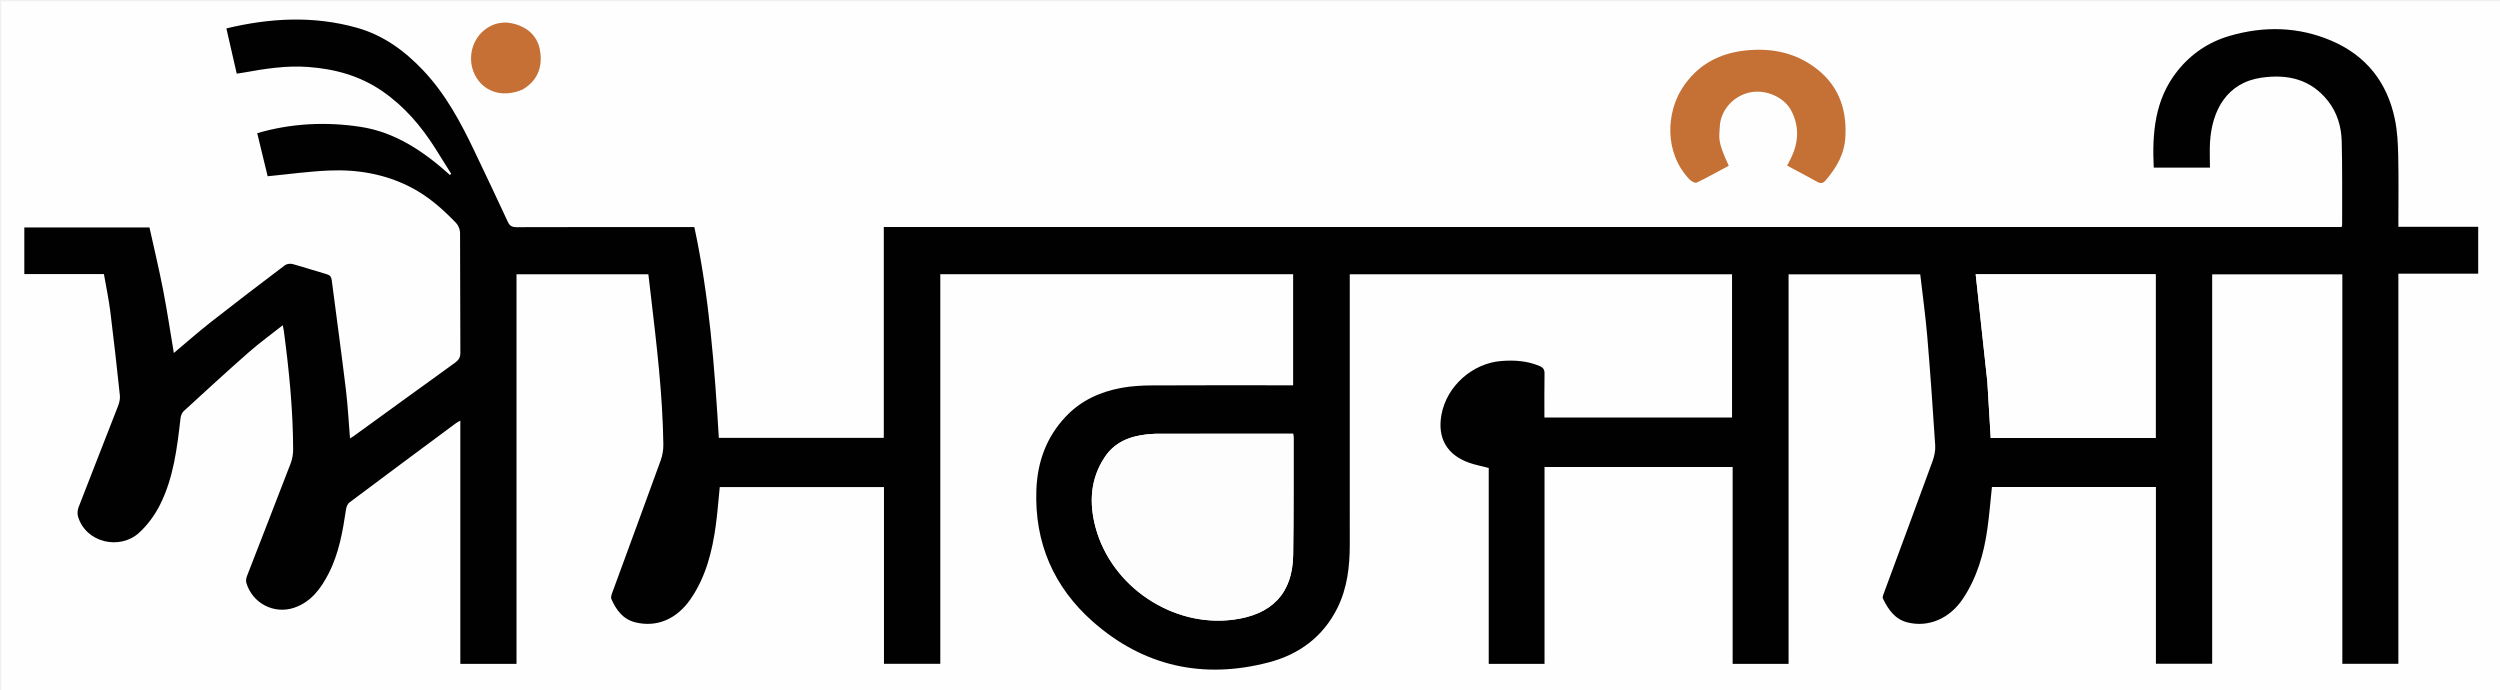
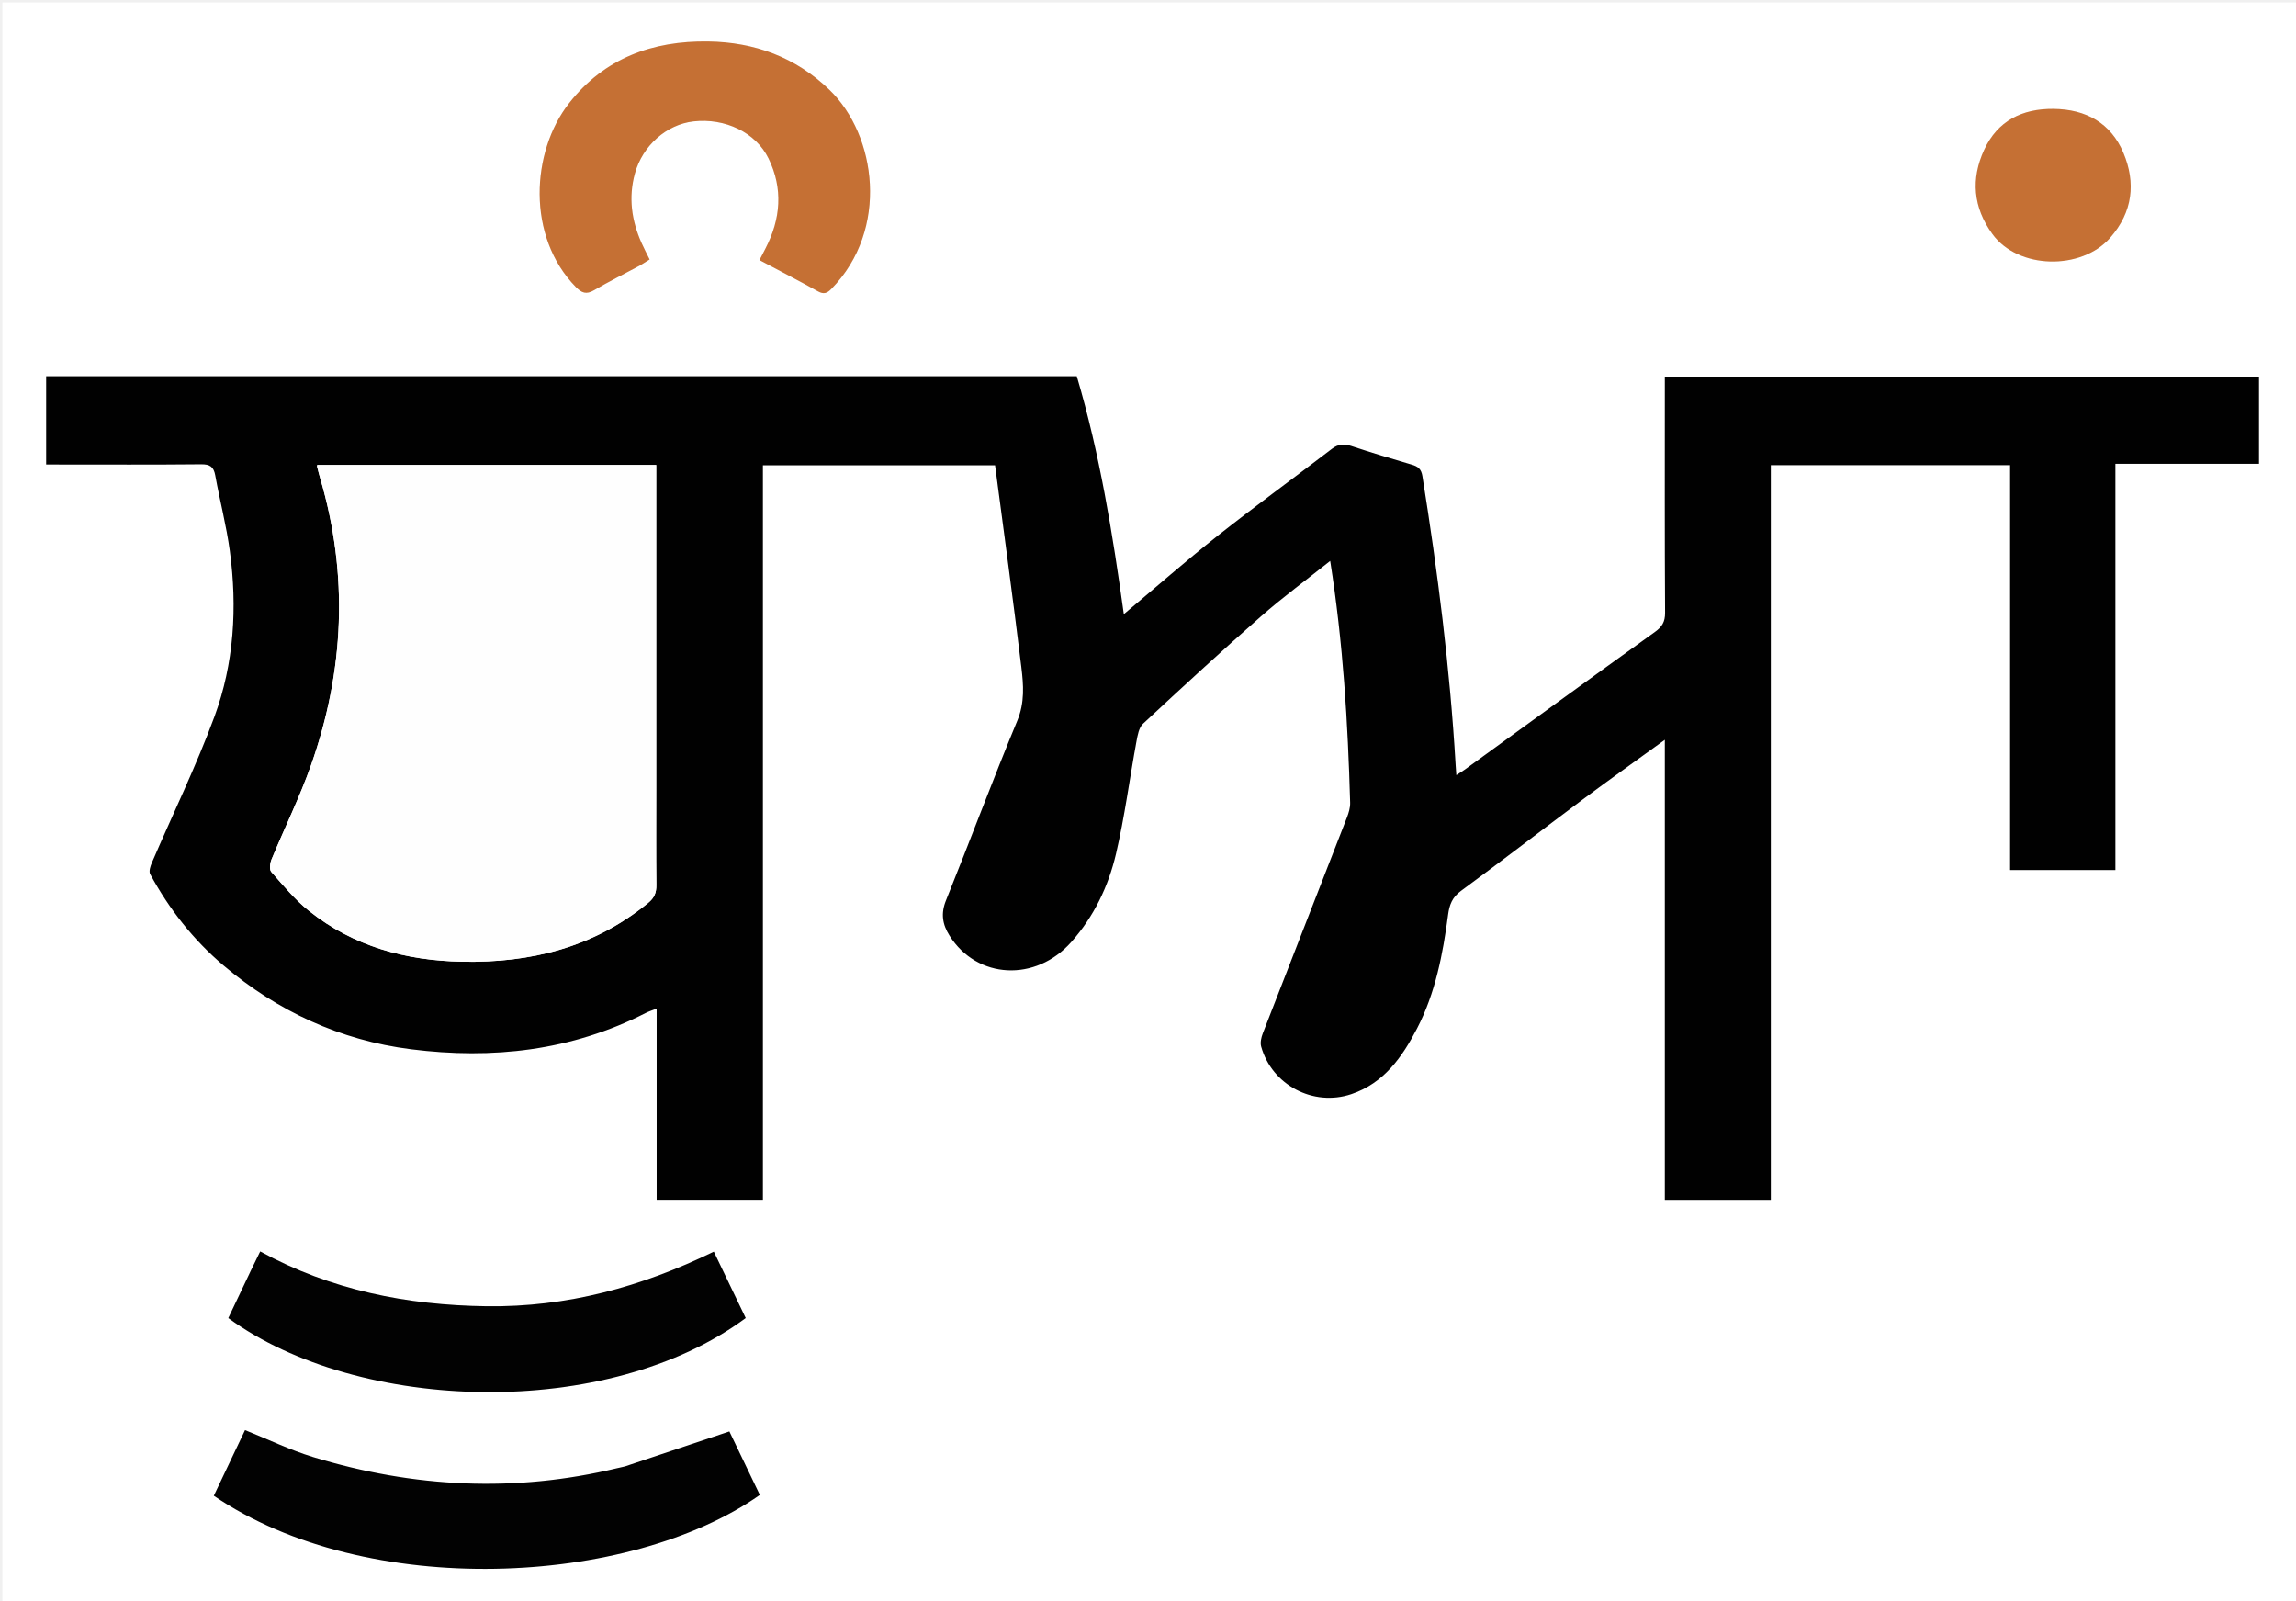
- <svg xmlns="http://www.w3.org/2000/svg" version="1.1" id="Layer_1" x="0px" y="0px" width="100%" viewBox="0 0 1980 546" enable-background="new 0 0 1980 546" xml:space="preserve">
-   <path fill="#FEFEFE" opacity="1" stroke="none" d=" M1290,547   C860,547 430.5,547 1,547   C1,365 1,183 1,1   C661,1 1321,1 1981,1   C1981,183 1981,365 1981,547   C1750.833,547 1520.667,547 1290,547  M1899.494,507.5   C1899.494,410.734 1899.494,313.969 1899.494,216.77   C1921.055,216.77 1941.967,216.77 1962.72,216.77   C1962.72,204.236 1962.72,192.138 1962.72,179.609   C1941.548,179.609 1920.653,179.609 1899.494,179.609   C1899.494,160.527 1899.773,141.874 1899.378,123.236   C1899.175,113.621 1898.68,103.844 1896.745,94.465   C1890.727,65.281 1874.067,44.052 1846.512,32.278   C1820.238,21.051 1793.072,20.5 1765.861,28.431   C1749.348,33.243 1735.415,42.572 1724.61,56.114   C1706.581,78.711 1704.432,105.251 1705.763,132.751   C1720.547,132.751 1735.127,132.751 1750.269,132.751   C1750.269,125.874 1749.937,119.22 1750.328,112.609   C1751.836,87.107 1763.943,65.459 1790.951,61.536   C1811.8,58.508 1830.154,62.703 1843.759,79.939   C1851.107,89.247 1854.371,100.432 1854.652,112.067   C1855.182,134.055 1854.925,156.061 1854.976,178.059   C1854.977,178.519 1854.76,178.979 1854.554,179.798   C1469.839,179.798 1085.143,179.798 699.974,179.798   C699.974,235.749 699.974,291.316 699.974,346.813   C656.12,346.813 612.74,346.813 569.306,346.813   C565.932,290.641 561.749,234.914 549.915,179.832   C547.833,179.832 546.016,179.832 544.2,179.832   C499.212,179.832 454.223,179.782 409.235,179.927   C405.591,179.938 403.713,179.013 402.142,175.61   C393.577,157.052 384.762,138.608 375.973,120.154   C364.989,97.092 353.038,74.67 335.264,55.861   C320.464,40.199 303.57,27.848 282.614,21.975   C248.233,12.339 213.839,14.213 179.299,22.506   C182.037,34.464 184.739,46.262 187.501,58.322   C189.503,58.013 191.288,57.778 193.058,57.459   C209.786,54.438 226.519,51.796 243.649,53   C265.142,54.511 285.236,60.011 303.147,72.437   C320.275,84.321 333.509,99.771 344.575,117.238   C348.861,124.002 353.081,130.807 357.331,137.594   C357.017,137.93 356.703,138.266 356.389,138.603   C335.753,120.126 313.326,104.688 285.413,100.454   C258.027,96.301 230.759,97.616 203.724,105.468   C206.629,117.463 209.429,129.026 211.985,139.58   C228.46,137.985 244.444,135.743 260.495,135.05   C283.243,134.068 305.291,137.841 325.765,148.513   C339.377,155.608 350.707,165.658 361.243,176.605   C363.052,178.484 364.352,181.711 364.37,184.326   C364.581,215.991 364.417,247.658 364.621,279.323   C364.646,283.212 363.208,285.267 360.284,287.372   C333.393,306.733 306.594,326.221 279.76,345.662   C279.022,346.197 278.2,346.613 277.191,347.22   C276.108,333.997 275.476,321.191 273.934,308.495   C270.424,279.579 266.45,250.72 262.721,221.83   C262.381,219.198 261.266,217.874 258.589,217.12   C249.625,214.595 240.791,211.602 231.809,209.147   C229.943,208.636 227.13,208.963 225.646,210.084   C205.998,224.938 186.403,239.864 167.028,255.07   C156.996,262.944 147.426,271.405 137.672,279.579   C134.823,262.643 132.367,246.051 129.171,229.602   C125.945,212.996 121.984,196.532 118.38,180.162   C84.621,180.162 51.909,180.162 19.267,180.162   C19.267,192.577 19.267,204.662 19.267,217.048   C40.309,217.048 61.086,217.048 82.304,217.048   C84.048,227.097 86.138,236.877 87.38,246.764   C90.162,268.889 92.6,291.06 94.949,313.236   C95.231,315.897 94.544,318.879 93.558,321.422   C83.178,348.202 72.594,374.903 62.254,401.698   C61.384,403.95 61.145,406.942 61.834,409.22   C68.104,429.939 94.999,435.899 110.272,421.843   C116.85,415.79 122.521,408.073 126.567,400.08   C137.495,378.493 140.262,354.711 142.999,331.02   C143.221,329.101 144.166,326.818 145.55,325.548   C162.62,309.898 179.68,294.23 197.075,278.945   C205.487,271.554 214.6,264.961 223.966,257.555   C224.397,259.86 224.66,260.981 224.811,262.116   C228.946,293.181 232.07,324.333 232.171,355.708   C232.182,359.409 231.613,363.345 230.295,366.782   C218.888,396.546 207.227,426.213 195.733,455.943   C195.076,457.641 194.596,459.824 195.076,461.479   C199.796,477.756 216.982,486.779 233.056,481.282   C246.439,476.706 254.185,466.069 260.285,454.16   C268.444,438.229 271.46,420.829 274.053,403.335   C274.335,401.434 275.271,399.062 276.71,397.983   C304.822,376.903 333.051,355.98 361.27,335.043   C362.117,334.415 363.109,333.982 364.585,333.144   C364.585,397.794 364.585,461.71 364.585,525.771   C379.498,525.771 394.081,525.771 409.063,525.771   C409.063,422.806 409.063,320.068 409.063,217.228   C444.047,217.228 478.631,217.228 513.515,217.228   C514.174,222.841 514.813,228.268 515.448,233.696   C520.054,273.073 524.865,312.438 525.382,352.149   C525.437,356.367 524.651,360.827 523.214,364.797   C510.708,399.34 497.949,433.791 485.331,468.293   C484.616,470.247 483.536,472.816 484.223,474.41   C487.956,483.062 493.407,490.457 503.127,492.867   C520.287,497.121 536.076,490.267 546.997,474.365   C559.11,456.728 564.096,436.644 566.924,415.883   C568.288,405.869 569.02,395.77 570.036,385.739   C613.463,385.739 656.579,385.739 700.107,385.739   C700.107,432.565 700.107,479.146 700.107,525.752   C715.119,525.752 729.717,525.752 744.706,525.752   C744.706,422.741 744.706,319.978 744.706,217.148   C838.069,217.148 931.039,217.148 1024.167,217.148   C1024.167,246.507 1024.167,275.717 1024.167,305.167   C1022.005,305.167 1020.183,305.167 1018.36,305.167   C983.027,305.167 947.693,305.051 912.362,305.255   C904.235,305.302 895.985,305.754 888.017,307.233   C871.165,310.364 856.018,317.261 844.015,330.017   C828.686,346.306 821.647,365.851 820.816,387.977   C819.246,429.815 834.598,464.994 865.46,492.267   C905.628,527.763 952.878,538.172 1004.774,524.6   C1028.799,518.317 1047.763,504.456 1059.127,481.699   C1067.051,465.83 1069.018,448.7 1069.011,431.21   C1068.984,361.711 1069,292.212 1069,222.713   C1069,220.929 1069,219.144 1069,217.217   C1170.165,217.217 1270.902,217.217 1371.779,217.217   C1371.779,255.172 1371.779,292.91 1371.779,330.671   C1322.177,330.671 1272.796,330.671 1223.167,330.671   C1223.167,318.867 1223.04,307.388 1223.25,295.915   C1223.308,292.732 1222.208,291.11 1219.392,289.919   C1209.62,285.787 1199.509,285.107 1189.044,285.918   C1166.172,287.692 1145.743,305.852 1141.638,328.471   C1138.302,346.847 1145.87,360.204 1163.492,366.469   C1168.414,368.219 1173.614,369.185 1179.083,370.614   C1179.083,422.366 1179.083,474.097 1179.083,525.772   C1193.954,525.772 1208.391,525.772 1223.259,525.772   C1223.259,473.65 1223.259,421.754 1223.259,369.859   C1273.068,369.859 1322.442,369.859 1372.268,369.859   C1372.268,422.127 1372.268,474.029 1372.268,525.802   C1387.19,525.802 1401.659,525.802 1416.54,525.802   C1416.54,422.854 1416.54,320.103 1416.54,217.295   C1451.537,217.295 1486.118,217.295 1520.837,217.295   C1522.749,233.939 1525.032,250.273 1526.42,266.683   C1528.847,295.382 1530.851,324.121 1532.693,352.864   C1532.959,357.02 1531.946,361.517 1530.5,365.481   C1517.851,400.148 1504.961,434.727 1492.186,469.348   C1491.631,470.853 1490.731,472.886 1491.292,474.042   C1495.443,482.595 1500.627,490.364 1510.603,492.908   C1527.322,497.172 1544.099,489.885 1554.494,474.368   C1565.791,457.504 1571.222,438.6 1574.001,418.815   C1575.542,407.841 1576.421,396.775 1577.603,385.697   C1620.878,385.697 1663.981,385.697 1707.489,385.697   C1707.489,432.471 1707.489,479.044 1707.489,525.675   C1722.458,525.675 1737.02,525.675 1752.033,525.675   C1752.033,422.633 1752.033,319.915 1752.033,217.266   C1786.573,217.266 1820.656,217.266 1855.138,217.266   C1855.138,320.269 1855.138,423.007 1855.138,525.745   C1870.139,525.745 1884.738,525.745 1899.494,525.745   C1899.494,519.827 1899.494,514.163 1899.494,507.5  M1461.616,107.066   C1462.657,84.51 1455.012,65.952 1436.275,52.657   C1420.146,41.212 1401.96,37.96 1382.647,39.967   C1361.251,42.19 1344.005,51.627 1332.245,70.017   C1320.092,89.023 1317.601,120.618 1338.164,142.161   C1339.512,143.573 1342.538,145.208 1343.764,144.619   C1352.392,140.472 1360.752,135.77 1369.164,131.263   C1359.857,111.4 1361.639,109.302 1362.072,100.215   C1362.695,87.1 1373.005,75.767 1386.132,73.124   C1398.718,70.59 1413.345,77.014 1418.921,88.023   C1425.42,100.856 1424.378,113.702 1417.93,126.305   C1417.133,127.861 1416.322,129.409 1415.414,131.16   C1423.705,135.597 1431.536,139.616 1439.179,143.967   C1442.078,145.617 1443.887,145.191 1445.962,142.764   C1454.584,132.675 1461.085,121.689 1461.616,107.066  M414.112,70.791   C424.861,64.45 429.189,54.897 428.061,42.684   C427.086,32.129 421.505,24.488 411.964,20.485   C402.218,16.396 392.279,16.928 383.693,23.752   C372.409,32.721 369.814,49.47 377.387,61.581   C384.808,73.449 399.194,77.249 414.112,70.791  z" />
-   <path fill="#010101" opacity="1" stroke="none" d=" M1899.494,508   C1899.494,514.163 1899.494,519.827 1899.494,525.745   C1884.738,525.745 1870.139,525.745 1855.138,525.745   C1855.138,423.007 1855.138,320.269 1855.138,217.266   C1820.656,217.266 1786.573,217.266 1752.033,217.266   C1752.033,319.915 1752.033,422.633 1752.033,525.675   C1737.02,525.675 1722.458,525.675 1707.489,525.675   C1707.489,479.044 1707.489,432.471 1707.489,385.697   C1663.981,385.697 1620.878,385.697 1577.603,385.697   C1576.421,396.775 1575.542,407.841 1574.001,418.815   C1571.222,438.6 1565.791,457.504 1554.494,474.368   C1544.099,489.885 1527.322,497.172 1510.603,492.908   C1500.627,490.364 1495.443,482.595 1491.292,474.042   C1490.731,472.886 1491.631,470.853 1492.186,469.348   C1504.961,434.727 1517.851,400.148 1530.5,365.481   C1531.946,361.517 1532.959,357.02 1532.693,352.864   C1530.851,324.121 1528.847,295.382 1526.42,266.683   C1525.032,250.273 1522.749,233.939 1520.837,217.295   C1486.118,217.295 1451.537,217.295 1416.54,217.295   C1416.54,320.103 1416.54,422.854 1416.54,525.802   C1401.659,525.802 1387.19,525.802 1372.268,525.802   C1372.268,474.029 1372.268,422.127 1372.268,369.859   C1322.442,369.859 1273.068,369.859 1223.259,369.859   C1223.259,421.754 1223.259,473.65 1223.259,525.772   C1208.391,525.772 1193.954,525.772 1179.083,525.772   C1179.083,474.097 1179.083,422.366 1179.083,370.614   C1173.614,369.185 1168.414,368.219 1163.492,366.469   C1145.87,360.204 1138.302,346.847 1141.638,328.471   C1145.743,305.852 1166.172,287.692 1189.044,285.918   C1199.509,285.107 1209.62,285.787 1219.392,289.919   C1222.208,291.11 1223.308,292.732 1223.25,295.915   C1223.04,307.388 1223.167,318.867 1223.167,330.671   C1272.796,330.671 1322.177,330.671 1371.779,330.671   C1371.779,292.91 1371.779,255.172 1371.779,217.217   C1270.902,217.217 1170.165,217.217 1069,217.217   C1069,219.144 1069,220.929 1069,222.713   C1069,292.212 1068.984,361.711 1069.011,431.21   C1069.018,448.7 1067.051,465.83 1059.127,481.699   C1047.763,504.456 1028.799,518.317 1004.774,524.6   C952.878,538.172 905.628,527.763 865.46,492.267   C834.598,464.994 819.246,429.815 820.816,387.977   C821.647,365.851 828.686,346.306 844.015,330.017   C856.018,317.261 871.165,310.364 888.017,307.233   C895.985,305.754 904.235,305.302 912.362,305.255   C947.693,305.051 983.027,305.167 1018.36,305.167   C1020.183,305.167 1022.005,305.167 1024.167,305.167   C1024.167,275.717 1024.167,246.507 1024.167,217.148   C931.039,217.148 838.069,217.148 744.706,217.148   C744.706,319.978 744.706,422.741 744.706,525.752   C729.717,525.752 715.119,525.752 700.107,525.752   C700.107,479.146 700.107,432.565 700.107,385.739   C656.579,385.739 613.463,385.739 570.036,385.739   C569.02,395.77 568.288,405.869 566.924,415.883   C564.096,436.644 559.11,456.728 546.997,474.365   C536.076,490.267 520.287,497.121 503.127,492.867   C493.407,490.457 487.956,483.062 484.223,474.41   C483.536,472.816 484.616,470.247 485.331,468.293   C497.949,433.791 510.708,399.34 523.214,364.797   C524.651,360.827 525.437,356.367 525.382,352.149   C524.865,312.438 520.054,273.073 515.448,233.696   C514.813,228.268 514.174,222.841 513.515,217.228   C478.631,217.228 444.047,217.228 409.063,217.228   C409.063,320.068 409.063,422.806 409.063,525.771   C394.081,525.771 379.498,525.771 364.585,525.771   C364.585,461.71 364.585,397.794 364.585,333.144   C363.109,333.982 362.117,334.415 361.27,335.043   C333.051,355.98 304.822,376.903 276.71,397.983   C275.271,399.062 274.335,401.434 274.053,403.335   C271.46,420.829 268.444,438.229 260.285,454.16   C254.185,466.069 246.439,476.706 233.056,481.282   C216.982,486.779 199.796,477.756 195.076,461.479   C194.596,459.824 195.076,457.641 195.733,455.943   C207.227,426.213 218.888,396.546 230.295,366.782   C231.613,363.345 232.182,359.409 232.171,355.708   C232.07,324.333 228.946,293.181 224.811,262.116   C224.66,260.981 224.397,259.86 223.966,257.555   C214.6,264.961 205.487,271.554 197.075,278.945   C179.68,294.23 162.62,309.898 145.55,325.548   C144.166,326.818 143.221,329.101 142.999,331.02   C140.262,354.711 137.495,378.493 126.567,400.08   C122.521,408.073 116.85,415.79 110.272,421.843   C94.999,435.899 68.104,429.939 61.834,409.22   C61.145,406.942 61.384,403.95 62.254,401.698   C72.594,374.903 83.178,348.202 93.558,321.422   C94.544,318.879 95.231,315.897 94.949,313.236   C92.6,291.06 90.162,268.889 87.38,246.764   C86.138,236.877 84.048,227.097 82.304,217.048   C61.086,217.048 40.309,217.048 19.267,217.048   C19.267,204.662 19.267,192.577 19.267,180.162   C51.909,180.162 84.621,180.162 118.38,180.162   C121.984,196.532 125.945,212.996 129.171,229.602   C132.367,246.051 134.823,262.643 137.672,279.579   C147.426,271.405 156.996,262.944 167.028,255.07   C186.403,239.864 205.998,224.938 225.646,210.084   C227.13,208.963 229.943,208.636 231.809,209.147   C240.791,211.602 249.625,214.595 258.589,217.12   C261.266,217.874 262.381,219.198 262.721,221.83   C266.45,250.72 270.424,279.579 273.934,308.495   C275.476,321.191 276.108,333.997 277.191,347.22   C278.2,346.613 279.022,346.197 279.76,345.662   C306.594,326.221 333.393,306.733 360.284,287.372   C363.208,285.267 364.646,283.212 364.621,279.323   C364.417,247.658 364.581,215.991 364.37,184.326   C364.352,181.711 363.052,178.484 361.243,176.605   C350.707,165.658 339.377,155.608 325.765,148.513   C305.291,137.841 283.243,134.068 260.495,135.05   C244.444,135.743 228.46,137.985 211.985,139.58   C209.429,129.026 206.629,117.463 203.724,105.468   C230.759,97.616 258.027,96.301 285.413,100.454   C313.326,104.688 335.753,120.126 356.389,138.603   C356.703,138.266 357.017,137.93 357.331,137.594   C353.081,130.807 348.861,124.002 344.575,117.238   C333.509,99.771 320.275,84.321 303.147,72.437   C285.236,60.011 265.142,54.511 243.649,53   C226.519,51.796 209.786,54.438 193.058,57.459   C191.288,57.778 189.503,58.013 187.501,58.322   C184.739,46.262 182.037,34.464 179.299,22.506   C213.839,14.213 248.233,12.339 282.614,21.975   C303.57,27.848 320.464,40.199 335.264,55.861   C353.038,74.67 364.989,97.092 375.973,120.154   C384.762,138.608 393.577,157.052 402.142,175.61   C403.713,179.013 405.591,179.938 409.235,179.927   C454.223,179.782 499.212,179.832 544.2,179.832   C546.016,179.832 547.833,179.832 549.915,179.832   C561.749,234.914 565.932,290.641 569.306,346.813   C612.74,346.813 656.12,346.813 699.974,346.813   C699.974,291.316 699.974,235.749 699.974,179.798   C1085.143,179.798 1469.839,179.798 1854.554,179.798   C1854.76,178.979 1854.977,178.519 1854.976,178.059   C1854.925,156.061 1855.182,134.055 1854.652,112.067   C1854.371,100.432 1851.107,89.247 1843.759,79.939   C1830.154,62.703 1811.8,58.508 1790.951,61.536   C1763.943,65.459 1751.836,87.107 1750.328,112.609   C1749.937,119.22 1750.269,125.874 1750.269,132.751   C1735.127,132.751 1720.547,132.751 1705.763,132.751   C1704.432,105.251 1706.581,78.711 1724.61,56.114   C1735.415,42.572 1749.348,33.243 1765.861,28.431   C1793.072,20.5 1820.238,21.051 1846.512,32.278   C1874.067,44.052 1890.727,65.281 1896.745,94.465   C1898.68,103.844 1899.175,113.621 1899.378,123.236   C1899.773,141.874 1899.494,160.527 1899.494,179.609   C1920.653,179.609 1941.548,179.609 1962.72,179.609   C1962.72,192.138 1962.72,204.236 1962.72,216.77   C1941.967,216.77 1921.055,216.77 1899.494,216.77   C1899.494,313.969 1899.494,410.734 1899.494,508  M915.04,343.565   C912.714,343.723 910.378,343.79 908.063,344.052   C894.643,345.572 882.825,350.232 875.005,361.952   C863.351,379.419 862.497,398.722 867.782,418.08   C880.504,464.677 928.632,496.963 976.581,490.811   C1007.082,486.898 1023.752,470.322 1024.198,439.41   C1024.642,408.597 1024.436,377.776 1024.497,346.958   C1024.499,345.856 1024.298,344.754 1024.177,343.499   C987.907,343.499 951.937,343.499 915.04,343.565  M1573.981,302.568   C1574.87,317.335 1575.759,332.102 1576.65,346.89   C1620.334,346.89 1663.746,346.89 1707.265,346.89   C1707.265,303.511 1707.265,260.411 1707.265,217.197   C1659.411,217.197 1611.802,217.197 1564.738,217.197   C1567.815,245.436 1570.878,273.536 1573.981,302.568  z" />
-   <path fill="#C57034" opacity="1" stroke="none" d=" M1461.552,107.511   C1461.085,121.689 1454.584,132.675 1445.962,142.764   C1443.887,145.191 1442.078,145.617 1439.179,143.967   C1431.536,139.616 1423.705,135.597 1415.414,131.16   C1416.322,129.409 1417.133,127.861 1417.93,126.305   C1424.378,113.702 1425.42,100.856 1418.921,88.023   C1413.345,77.014 1398.718,70.59 1386.132,73.124   C1373.005,75.767 1362.695,87.1 1362.072,100.215   C1361.639,109.302 1359.857,111.4 1369.164,131.263   C1360.752,135.77 1352.392,140.472 1343.764,144.619   C1342.538,145.208 1339.512,143.573 1338.164,142.161   C1317.601,120.618 1320.092,89.023 1332.245,70.017   C1344.005,51.627 1361.251,42.19 1382.647,39.967   C1401.96,37.96 1420.146,41.212 1436.275,52.657   C1455.012,65.952 1462.657,84.51 1461.552,107.511  z" />
-   <path fill="#C67035" opacity="1" stroke="none" d=" M413.769,70.946   C399.194,77.249 384.808,73.449 377.387,61.581   C369.814,49.47 372.409,32.721 383.693,23.752   C392.279,16.928 402.218,16.396 411.964,20.485   C421.505,24.488 427.086,32.129 428.061,42.684   C429.189,54.897 424.861,64.45 413.769,70.946  z" />
-   <path fill="#FDFDFD" opacity="1" stroke="none" d=" M915.504,343.532   C951.937,343.499 987.907,343.499 1024.177,343.499   C1024.298,344.754 1024.499,345.856 1024.497,346.958   C1024.436,377.776 1024.642,408.597 1024.198,439.41   C1023.752,470.322 1007.082,486.898 976.581,490.811   C928.632,496.963 880.504,464.677 867.782,418.08   C862.497,398.722 863.351,379.419 875.005,361.952   C882.825,350.232 894.643,345.572 908.063,344.052   C910.378,343.79 912.714,343.723 915.504,343.532  z" />
-   <path fill="#FEFEFE" opacity="1" stroke="none" d=" M1573.961,302.102   C1570.878,273.536 1567.815,245.436 1564.738,217.197   C1611.802,217.197 1659.411,217.197 1707.265,217.197   C1707.265,260.411 1707.265,303.511 1707.265,346.89   C1663.746,346.89 1620.334,346.89 1576.65,346.89   C1575.759,332.102 1574.87,317.335 1573.961,302.102  z" />
+ <svg xmlns="http://www.w3.org/2000/svg" enable-background="new 0 0 964 672" viewBox="0 0 964 672">
+   <path d="m597 673c-199 0-397.5 0-596 0-0-224-0-448-0-672 321.333-0 642.666-0 963.999-0.0 0 224.0 0 447.999 0 671.999-122.5 0-245.0 0-368.0 0m102-195.5v26.164h44.492c0-102.96 0-205.584 0-308.397h100.468v169.971h44.206c0-56.847 0-113.432 0-170.524h60.295c0-12.578 0-24.645 0-36.624-83.298 0-166.223 0-249.461 0v5.164c0 31.333-.082 62.666.105 93.997.023 3.823-1.263 5.89-4.262 8.043-26.646 19.134-53.16 38.451-79.72 57.705-1.004.728-2.075 1.363-3.671 2.404-.131-1.923-.229-3.199-.304-4.476-2.383-40.601-7.511-80.881-13.933-121.021-.493-3.08-1.872-4.089-4.496-4.855-8.463-2.471-16.907-5.023-25.277-7.79-3.087-1.02-5.519-.907-8.206 1.151-15.989 12.245-32.287 24.093-48.083 36.58-13.17 10.411-25.792 21.514-39.3 32.851-4.737-34.101-10.124-67.344-19.755-99.896-144.333 0-288.411 0-432.71 0v37.053h5.038c20 0 40.0.107 59.998-.096 3.699-.038 5.292.998 5.952 4.648 1.92 10.613 4.686 21.098 6.128 31.767 3.19 23.601 1.788 47.162-6.449 69.498-7.689 20.852-17.5 40.92-26.293 61.369-.627 1.459-1.33 3.627-.711 4.768 7.937 14.625 18.101 27.601 30.798 38.34 22.777 19.267 48.972 31.413 78.644 35.178 34.26 4.347 67.439.681 98.65-15.241 1.237-.631 2.585-1.043 4.558-1.825v80.241h44.612c0-103.091 0-205.828 0-308.332h97.476c3.728 28.336 7.606 56.509 11.032 84.736.905 7.457 1.476 14.856-1.691 22.49-10.368 24.989-19.823 50.356-29.944 75.451-2.235 5.541-1.491 10.08 1.516 14.84 11.562 18.303 36.148 19.476 51.099 2.615 9.538-10.757 15.568-23.379 18.77-37.044 3.633-15.505 5.678-31.38 8.568-47.065.482-2.618 1.018-5.876 2.77-7.508 16.333-15.218 32.762-30.345 49.533-45.078 9.186-8.069 19.081-15.33 29.054-23.271 5.444 34.354 7.431 67.908 8.386 101.539.059 2.06-.606 4.249-1.368 6.209-11.734 30.172-23.56 60.309-35.274 90.489-.671 1.73-1.194 3.937-.723 5.626 4.509 16.182 21.932 25.352 37.893 19.967 13.652-4.606 21.316-15.539 27.524-27.497 7.768-14.963 10.877-31.356 13.079-47.907.543-4.084 1.715-7.223 5.385-9.911 17.198-12.594 34.057-25.649 51.15-38.388 11.14-8.302 22.474-16.344 34.453-25.034zm-430.048-366.224c1.229-.761 2.458-1.523 3.796-2.351-1.251-2.55-2.415-4.733-3.413-6.989-4.16-9.41-5.545-19.053-2.749-29.171 3.188-11.534 13.161-20.503 24.597-21.8 13.205-1.497 26.166 4.614 31.498 15.56 6.184 12.697 5.121 25.413-1.296 37.813-.805 1.556-1.611 3.112-2.51 4.848 8.481 4.502 16.601 8.682 24.577 13.123 2.42 1.347 3.828.79 5.583-1.004 24.487-25.028 18.92-64.575-.715-83.544-14.291-13.806-31.553-20.104-51.043-20.367-23.295-.314-43.453 6.945-58.339 25.918-15.964 20.347-17.944 55.954 2.824 77.163 2.457 2.51 4.394 3.272 7.653 1.358 6.157-3.616 12.576-6.787 19.537-10.558m-6.879 504.458c-.979.199-1.965.368-2.935.603-42.98 10.377-85.558 8.175-127.637-4.65-9.722-2.963-18.974-7.466-28.617-11.33-4.366 9.177-8.756 18.405-13.107 27.551 64.07 43.706 174.447 38.229 229.241-.338-4.411-9.2-8.837-18.432-12.779-26.654-14.8 4.949-29.099 9.731-44.164 14.82m-156.906-82.072c-3.111 6.573-6.222 13.145-9.31 19.667 54.797 39.964 159.463 42.913 217.234-.022-4.411-9.182-8.842-18.406-13.386-27.865-30.384 14.816-61.732 23.372-95.413 22.918-33.401-.451-65.25-6.723-95.047-23.009-1.41 2.92-2.554 5.29-4.079 8.312m780.97-434.047c9.392-10.643 10.644-22.918 5.407-35.41-5.267-12.562-15.737-18.36-29.369-18.496-13.201-.132-23.5 5.035-29.099 17.177-5.623 12.194-4.665 24.16 3.432 35.33 10.832 14.944 37.375 15.31 49.628 1.399z" fill="#fff" />
+   <path d="m699 477c0-55.45 0-110.4 0-166.428-11.979 8.689-23.313 16.731-34.453 25.034-17.093 12.739-33.952 25.794-51.15 38.388-3.671 2.688-4.842 5.827-5.385 9.911-2.202 16.551-5.311 32.944-13.079 47.907-6.208 11.959-13.872 22.891-27.524 27.497-15.961 5.385-33.384-3.785-37.893-19.967-.471-1.689.051-3.896.723-5.626 11.714-30.18 23.541-60.316 35.274-90.489.762-1.96 1.427-4.149 1.368-6.209-.955-33.631-2.942-67.185-8.386-101.539-9.972 7.941-19.868 15.202-29.054 23.271-16.771 14.733-33.2 29.86-49.533 45.078-1.751 1.632-2.287 4.89-2.77 7.508-2.89 15.686-4.935 31.56-8.568 47.065-3.202 13.666-9.232 26.288-18.77 37.044-14.951 16.862-39.537 15.688-51.099-2.615-3.007-4.76-3.751-9.299-1.516-14.84 10.121-25.095 19.576-50.461 29.944-75.451 3.168-7.634 2.596-15.033 1.691-22.49-3.426-28.227-7.304-56.4-11.032-84.736-33.2 0-65.138 0-97.476 0v308.332c-14.963 0-29.534 0-44.612 0 0-26.397 0-52.963 0-80.241-1.973.782-3.321 1.194-4.558 1.825-31.21 15.922-64.39 19.588-98.65 15.241-29.672-3.765-55.867-15.911-78.644-35.178-12.696-10.739-22.861-23.715-30.798-38.34-.619-1.14.084-3.309.711-4.768 8.793-20.449 18.604-40.517 26.293-61.369 8.236-22.336 9.638-45.897 6.449-69.498-1.442-10.669-4.208-21.154-6.128-31.767-.66-3.651-2.253-4.686-5.952-4.648-19.998.203-39.998.096-59.998.096-1.618 0-3.236 0-5.038 0 0-12.555 0-24.635 0-37.053h432.71c9.631 32.552 15.018 65.795 19.755 99.896 13.509-11.337 26.131-22.44 39.3-32.851 15.796-12.486 32.094-24.335 48.083-36.58 2.687-2.058 5.119-2.171 8.206-1.151 8.37 2.766 16.814 5.318 25.277 7.79 2.623.766 4.003 1.775 4.496 4.855 6.422 40.139 11.55 80.42 13.933 121.021.075 1.277.173 2.553.304 4.476 1.595-1.041 2.667-1.676 3.671-2.404 26.56-19.254 53.074-38.571 79.72-57.705 2.999-2.154 4.285-4.22 4.262-8.043-.187-31.332-.105-62.665-.105-93.997 0-1.637 0-3.273 0-5.164h249.461v36.624c-19.79 0-39.841 0-60.295 0v170.524c-14.842 0-29.279 0-44.206 0 0-56.604 0-113.156 0-169.971-33.727 0-66.966 0-100.468 0v308.397c-14.809 0-29.362 0-44.492 0 0-8.635 0-17.399 0-26.664m-423.491-146.5c0-45.092 0-90.185 0-135.309-47.818 0-95.071 0-142.301 0-.042.358-.111.536-.072.687.416 1.604.813 3.214 1.282 4.803 11.991 40.629 10.172 80.908-3.857 120.613-4.751 13.447-11.111 26.323-16.567 39.53-.634 1.534-.962 4.206-.104 5.176 5.045 5.71 9.971 11.714 15.884 16.431 18.68 14.902 40.562 20.816 64.153 21.291 28.852.58 55.406-5.956 78.206-24.68 2.649-2.175 3.473-4.329 3.437-7.565-.149-13.325-.062-26.652-.062-40.978z" fill="#010101" />
+   <path d="m268.626 111.484c-6.636 3.564-13.054 6.735-19.211 10.351-3.259 1.914-5.196 1.151-7.653-1.358-20.767-21.209-18.788-56.816-2.824-77.163 14.886-18.973 35.044-26.232 58.339-25.918 19.491.262 36.753 6.56 51.043 20.367 19.634 18.969 25.202 58.515.715 83.544-1.755 1.794-3.163 2.352-5.583 1.004-7.976-4.441-16.096-8.622-24.577-13.123.899-1.736 1.705-3.292 2.51-4.848 6.417-12.401 7.481-25.116 1.296-37.813-5.331-10.946-18.292-17.057-31.498-15.56-11.436 1.297-21.409 10.266-24.597 21.8-2.796 10.119-1.412 19.762 2.749 29.171.997 2.256 2.161 4.438 3.413 6.989-1.337.828-2.567 1.59-4.121 2.559z" fill="#c57034" />
+   <path d="m262.456 615.58c14.682-4.935 28.981-9.717 43.781-14.666 3.942 8.222 8.368 17.454 12.779 26.654-54.794 38.567-165.17 44.044-229.241.338 4.351-9.146 8.741-18.374 13.107-27.551 9.643 3.864 18.896 8.367 28.617 11.33 42.08 12.826 84.657 15.027 127.637 4.65.97-.234 1.956-.403 3.319-.757z" fill="#020202" />
+   <path d="m105.356 533.337c1.335-2.696 2.479-5.067 3.889-7.986 29.797 16.286 61.646 22.558 95.047 23.009 33.682.455 65.029-8.101 95.413-22.918 4.544 9.459 8.975 18.683 13.386 27.865-57.771 42.935-162.437 39.986-217.234.022 3.087-6.522 6.198-13.094 9.5-19.992z" fill="#020202" />
+   <path d="m885.91 99.892c-12.026 13.634-38.57 13.269-49.402-1.675-8.097-11.17-9.056-23.136-3.432-35.33 5.599-12.142 15.898-17.309 29.099-17.177 13.632.136 24.103 5.934 29.369 18.496 5.237 12.492 3.984 24.767-5.634 35.686z" fill="#c57034" />
+   <path d="m275.509 331c0 13.826-.087 27.154.062 40.478.036 3.236-.788 5.389-3.437 7.565-22.8 18.724-49.355 25.26-78.206 24.68-23.592-.475-45.473-6.389-64.153-21.291-5.913-4.717-10.84-10.721-15.884-16.431-.858-.971-.529-3.643.104-5.176 5.456-13.207 11.816-26.082 16.567-39.53 14.028-39.705 15.848-79.984 3.857-120.613-.469-1.589-.866-3.199-1.282-4.803-.039-.15.031-.329.072-.687h142.301z" fill="#fefefe" />
</svg>
